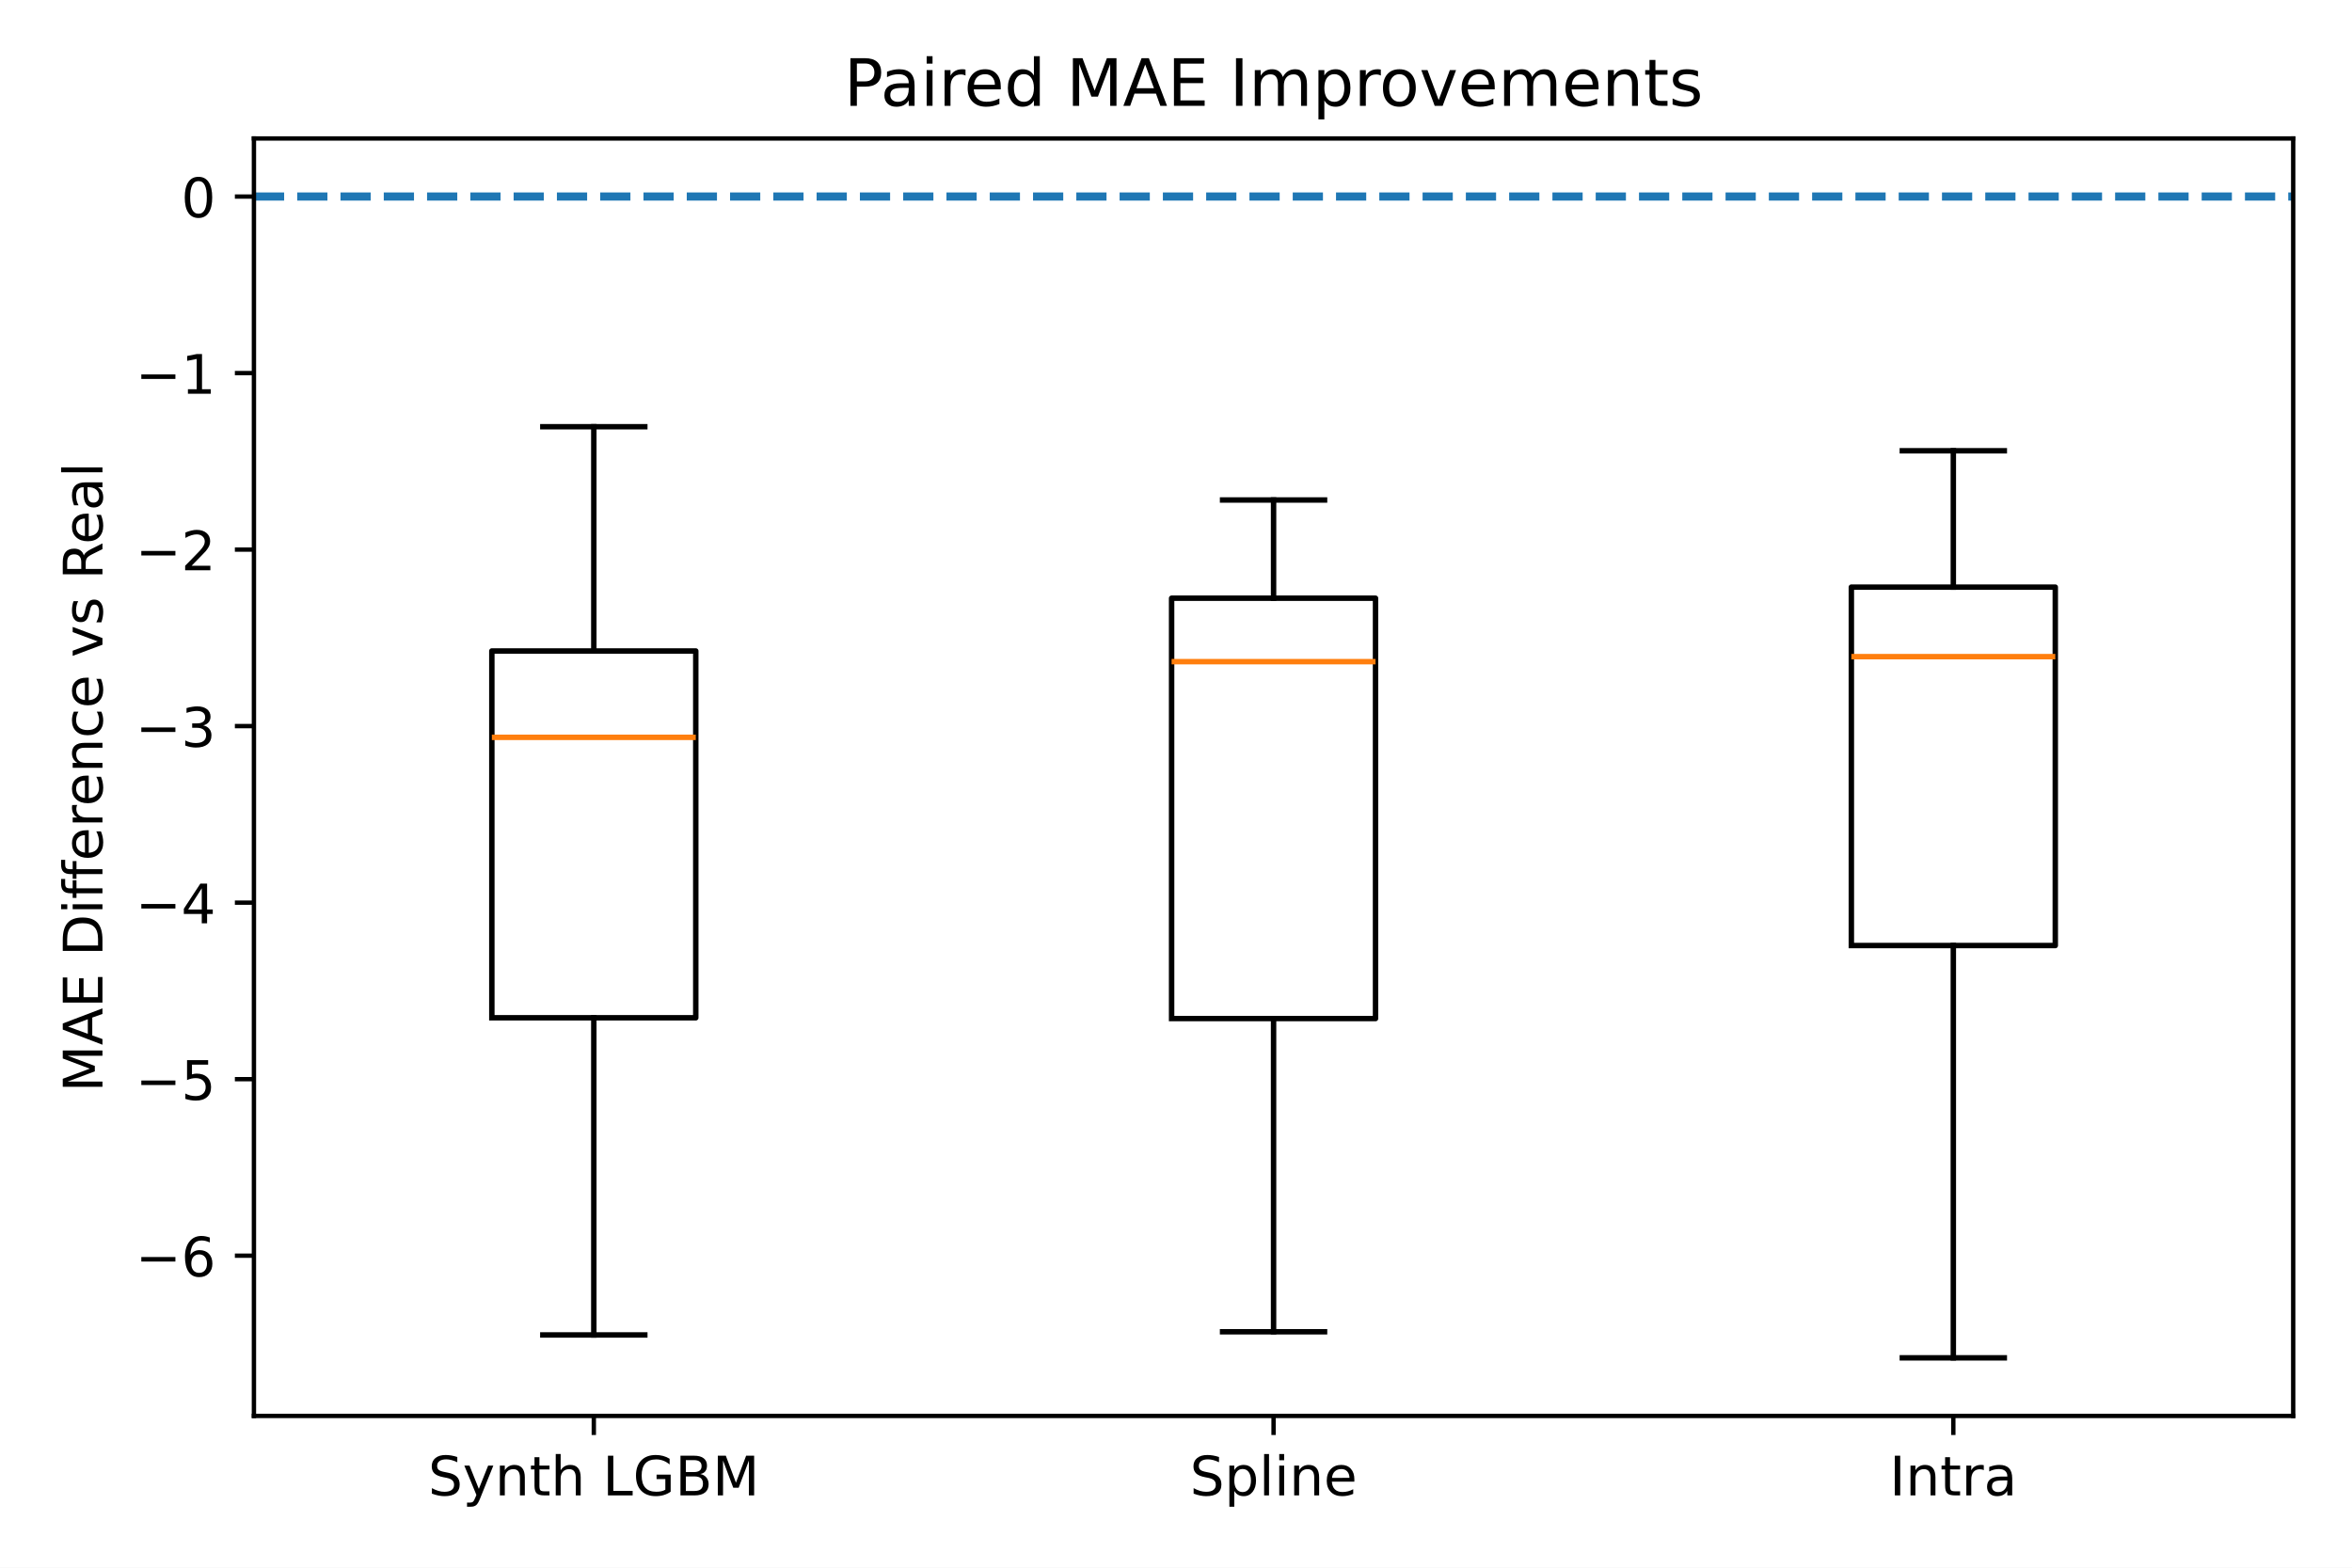
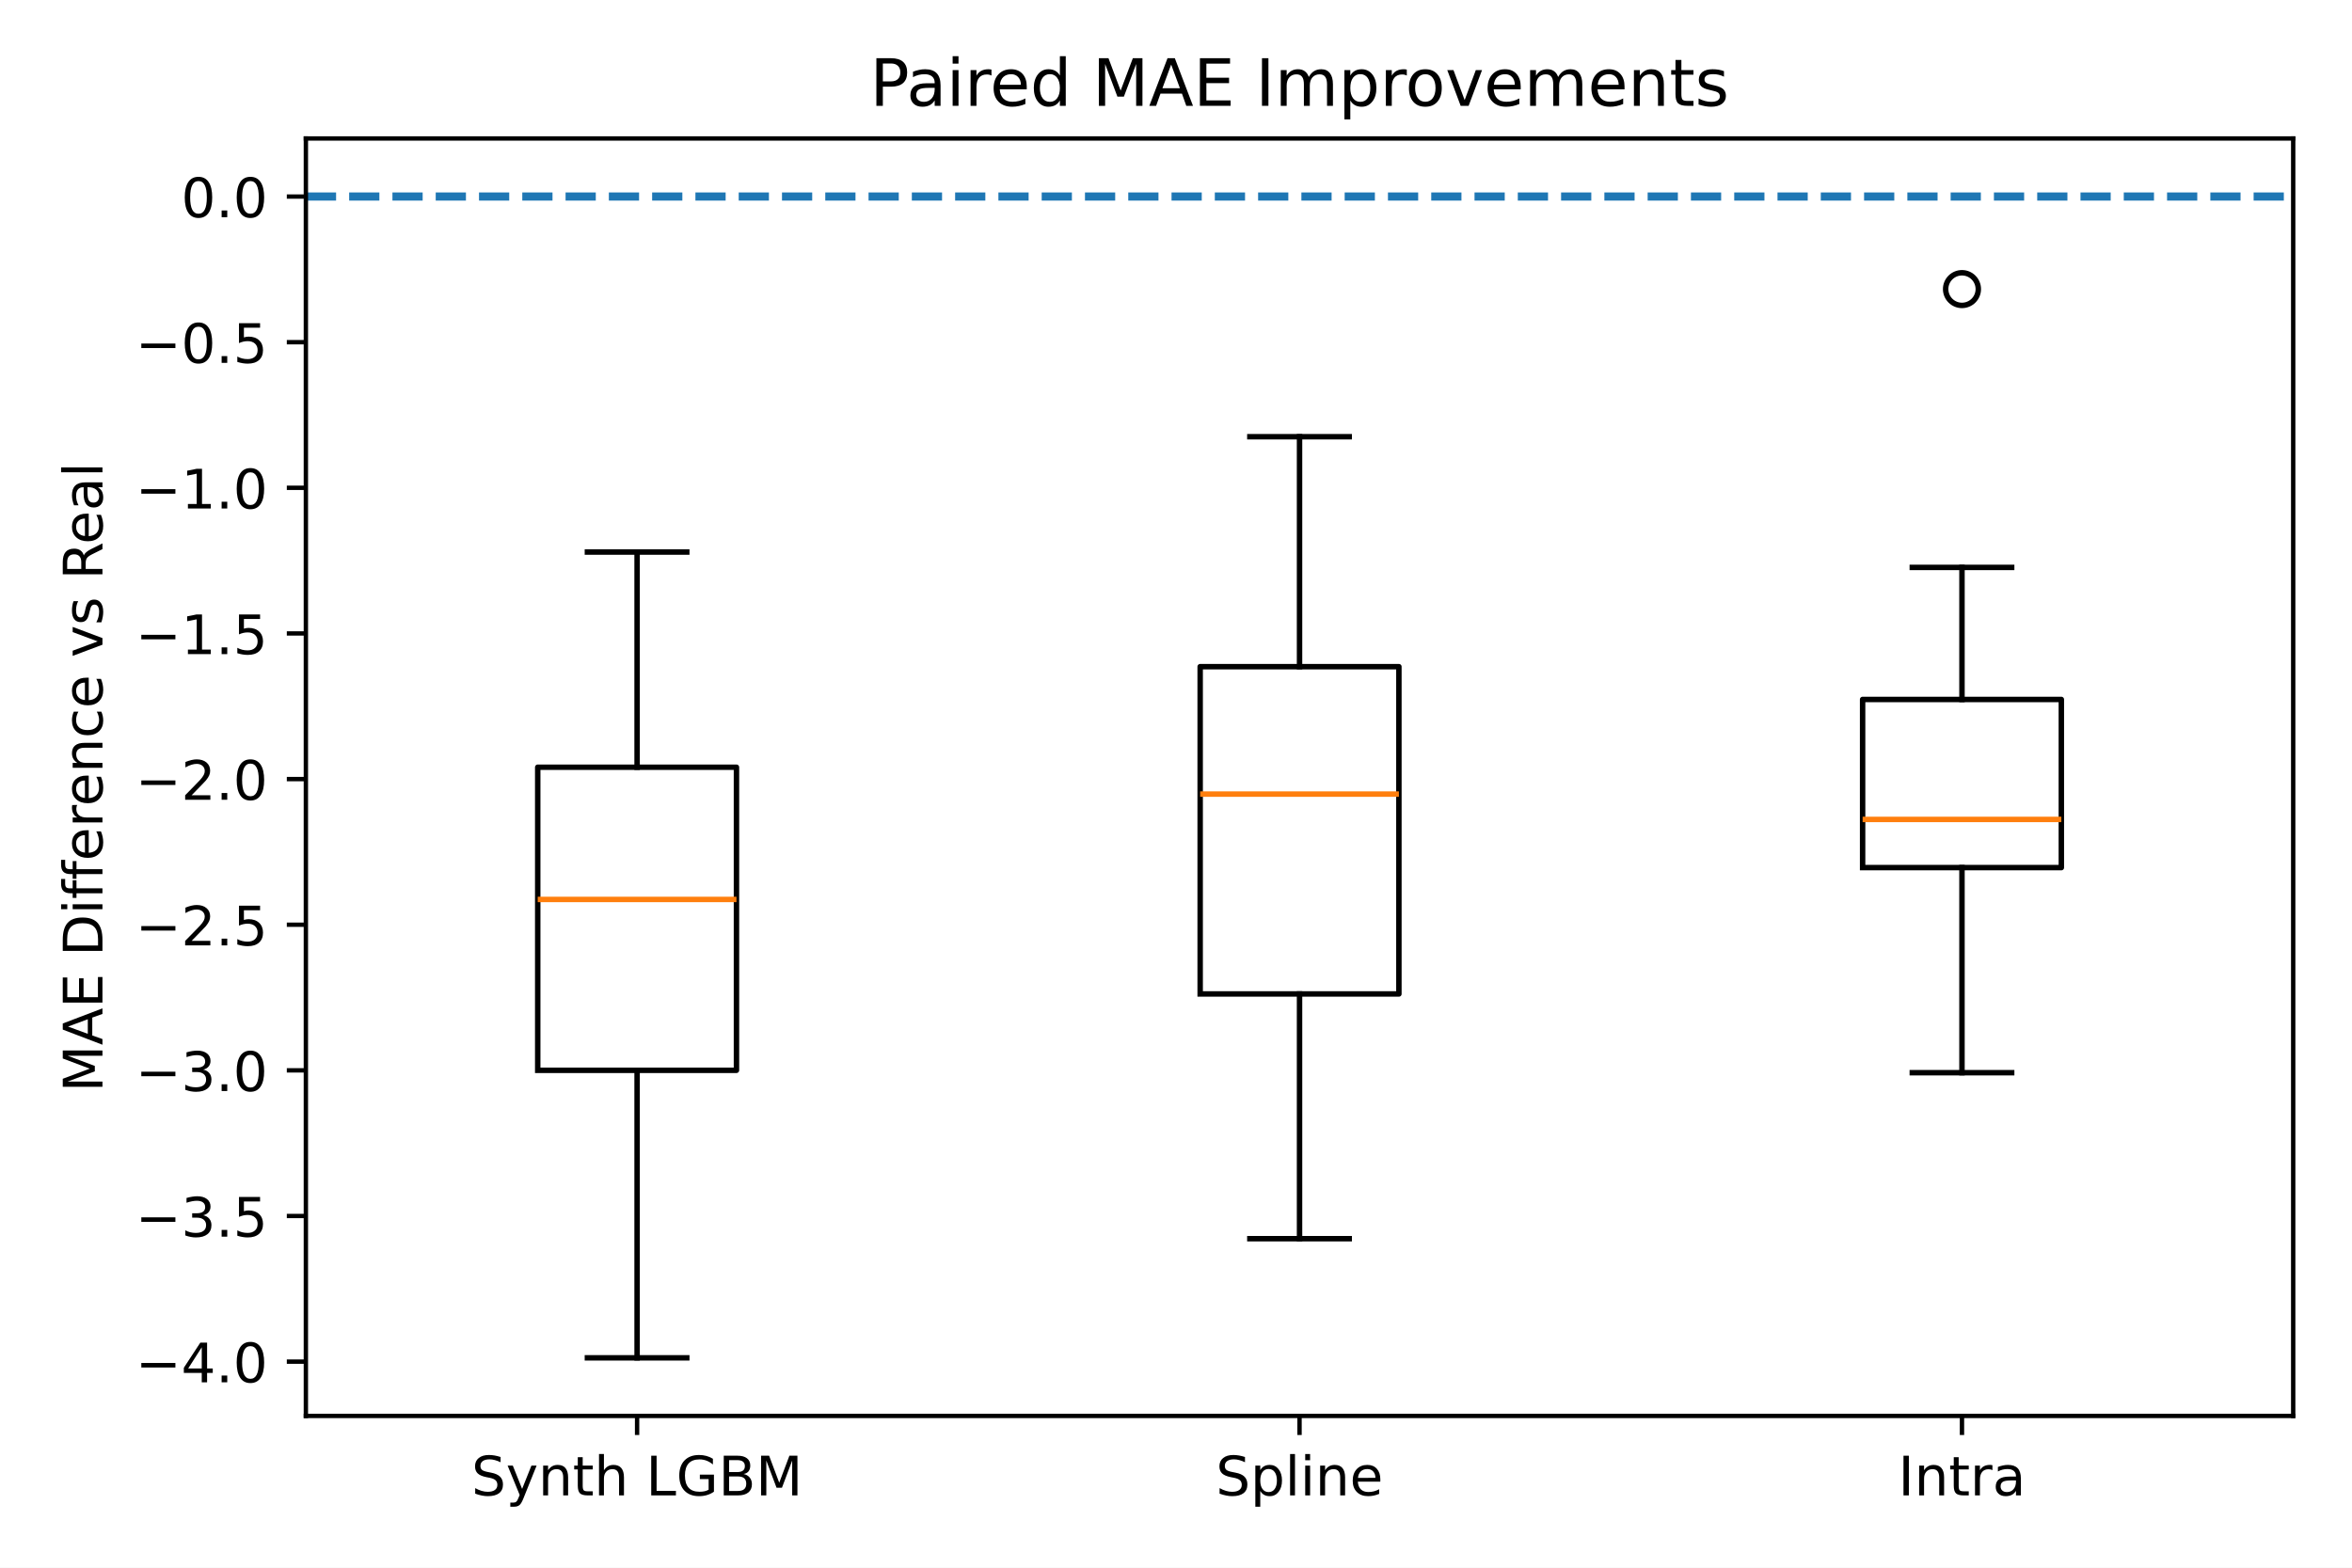
<svg xmlns="http://www.w3.org/2000/svg" xmlns:xlink="http://www.w3.org/1999/xlink" width="432pt" height="288pt" viewBox="0 0 432 288" version="1.1">
  <defs>
    <style type="text/css">*{stroke-linejoin: round; stroke-linecap: butt}</style>
  </defs>
  <g id="figure_1">
    <g id="patch_1">
      <path d="M 0 288  L 432 288  L 432 0  L 0 0  z " style="fill: #ffffff" />
    </g>
    <g id="axes_1">
      <g id="patch_2">
-         <path d="M 46.64 260.12  L 421.2 260.12  L 421.2 25.44  L 46.64 25.44  z " style="fill: #ffffff" />
+         <path d="M 56.18 260.12  L 421.2 260.12  L 421.2 25.44  L 56.18 25.44  z " style="fill: #ffffff" />
      </g>
      <g id="matplotlib.axis_1">
        <g id="xtick_1">
          <g id="line2d_1">
            <defs>
-               <path id="meae17c89c4" d="M 0 0  L 0 3.5  " style="stroke: #000000; stroke-width: 0.8" />
+               <path id="m0d1852fec0" d="M 0 0  L 0 3.5  " style="stroke: #000000; stroke-width: 0.8" />
            </defs>
            <g>
-               <use xlink:href="#meae17c89c4" x="109.067" y="260.12" style="stroke: #000000; stroke-width: 0.8" />
+               <use xlink:href="#m0d1852fec0" x="117.017" y="260.12" style="stroke: #000000; stroke-width: 0.8" />
            </g>
          </g>
          <g id="text_1">
-             <g transform="translate(78.64167 274.7184) scale(0.1 -0.1)">
+             <g transform="translate(86.59167 274.7184) scale(0.1 -0.1)">
              <defs>
                <path id="DejaVuSans-53" d="M 3425 4513  L 3425 3897  Q 3066 4069 2747 4153  Q 2428 4238 2131 4238  Q 1616 4238 1336 4038  Q 1056 3838 1056 3469  Q 1056 3159 1242 3001  Q 1428 2844 1947 2747  L 2328 2669  Q 3034 2534 3370 2195  Q 3706 1856 3706 1288  Q 3706 609 3251 259  Q 2797 -91 1919 -91  Q 1588 -91 1214 -16  Q 841 59 441 206  L 441 856  Q 825 641 1194 531  Q 1563 422 1919 422  Q 2459 422 2753 634  Q 3047 847 3047 1241  Q 3047 1584 2836 1778  Q 2625 1972 2144 2069  L 1759 2144  Q 1053 2284 737 2584  Q 422 2884 422 3419  Q 422 4038 858 4394  Q 1294 4750 2059 4750  Q 2388 4750 2728 4690  Q 3069 4631 3425 4513  z " transform="scale(0.015625)" />
                <path id="DejaVuSans-79" d="M 2059 -325  Q 1816 -950 1584 -1140  Q 1353 -1331 966 -1331  L 506 -1331  L 506 -850  L 844 -850  Q 1081 -850 1212 -737  Q 1344 -625 1503 -206  L 1606 56  L 191 3500  L 800 3500  L 1894 763  L 2988 3500  L 3597 3500  L 2059 -325  z " transform="scale(0.015625)" />
                <path id="DejaVuSans-6e" d="M 3513 2113  L 3513 0  L 2938 0  L 2938 2094  Q 2938 2591 2744 2837  Q 2550 3084 2163 3084  Q 1697 3084 1428 2787  Q 1159 2491 1159 1978  L 1159 0  L 581 0  L 581 3500  L 1159 3500  L 1159 2956  Q 1366 3272 1645 3428  Q 1925 3584 2291 3584  Q 2894 3584 3203 3211  Q 3513 2838 3513 2113  z " transform="scale(0.015625)" />
                <path id="DejaVuSans-74" d="M 1172 4494  L 1172 3500  L 2356 3500  L 2356 3053  L 1172 3053  L 1172 1153  Q 1172 725 1289 603  Q 1406 481 1766 481  L 2356 481  L 2356 0  L 1766 0  Q 1100 0 847 248  Q 594 497 594 1153  L 594 3053  L 172 3053  L 172 3500  L 594 3500  L 594 4494  L 1172 4494  z " transform="scale(0.015625)" />
                <path id="DejaVuSans-68" d="M 3513 2113  L 3513 0  L 2938 0  L 2938 2094  Q 2938 2591 2744 2837  Q 2550 3084 2163 3084  Q 1697 3084 1428 2787  Q 1159 2491 1159 1978  L 1159 0  L 581 0  L 581 4863  L 1159 4863  L 1159 2956  Q 1366 3272 1645 3428  Q 1925 3584 2291 3584  Q 2894 3584 3203 3211  Q 3513 2838 3513 2113  z " transform="scale(0.015625)" />
                <path id="DejaVuSans-20" transform="scale(0.015625)" />
                <path id="DejaVuSans-4c" d="M 628 4666  L 1259 4666  L 1259 531  L 3531 531  L 3531 0  L 628 0  L 628 4666  z " transform="scale(0.015625)" />
                <path id="DejaVuSans-47" d="M 3809 666  L 3809 1919  L 2778 1919  L 2778 2438  L 4434 2438  L 4434 434  Q 4069 175 3628 42  Q 3188 -91 2688 -91  Q 1594 -91 976 548  Q 359 1188 359 2328  Q 359 3472 976 4111  Q 1594 4750 2688 4750  Q 3144 4750 3555 4637  Q 3966 4525 4313 4306  L 4313 3634  Q 3963 3931 3569 4081  Q 3175 4231 2741 4231  Q 1884 4231 1454 3753  Q 1025 3275 1025 2328  Q 1025 1384 1454 906  Q 1884 428 2741 428  Q 3075 428 3337 486  Q 3600 544 3809 666  z " transform="scale(0.015625)" />
                <path id="DejaVuSans-42" d="M 1259 2228  L 1259 519  L 2272 519  Q 2781 519 3026 730  Q 3272 941 3272 1375  Q 3272 1813 3026 2020  Q 2781 2228 2272 2228  L 1259 2228  z M 1259 4147  L 1259 2741  L 2194 2741  Q 2656 2741 2882 2914  Q 3109 3088 3109 3444  Q 3109 3797 2882 3972  Q 2656 4147 2194 4147  L 1259 4147  z M 628 4666  L 2241 4666  Q 2963 4666 3353 4366  Q 3744 4066 3744 3513  Q 3744 3084 3544 2831  Q 3344 2578 2956 2516  Q 3422 2416 3680 2098  Q 3938 1781 3938 1306  Q 3938 681 3513 340  Q 3088 0 2303 0  L 628 0  L 628 4666  z " transform="scale(0.015625)" />
                <path id="DejaVuSans-4d" d="M 628 4666  L 1569 4666  L 2759 1491  L 3956 4666  L 4897 4666  L 4897 0  L 4281 0  L 4281 4097  L 3078 897  L 2444 897  L 1241 4097  L 1241 0  L 628 0  L 628 4666  z " transform="scale(0.015625)" />
              </defs>
              <use xlink:href="#DejaVuSans-53" />
              <use xlink:href="#DejaVuSans-79" transform="translate(63.47656 0)" />
              <use xlink:href="#DejaVuSans-6e" transform="translate(122.6562 0)" />
              <use xlink:href="#DejaVuSans-74" transform="translate(186.0352 0)" />
              <use xlink:href="#DejaVuSans-68" transform="translate(225.2441 0)" />
              <use xlink:href="#DejaVuSans-20" transform="translate(288.623 0)" />
              <use xlink:href="#DejaVuSans-4c" transform="translate(320.4102 0)" />
              <use xlink:href="#DejaVuSans-47" transform="translate(376.123 0)" />
              <use xlink:href="#DejaVuSans-42" transform="translate(453.6133 0)" />
              <use xlink:href="#DejaVuSans-4d" transform="translate(522.2168 0)" />
            </g>
          </g>
        </g>
        <g id="xtick_2">
          <g id="line2d_2">
            <g>
-               <use xlink:href="#meae17c89c4" x="233.92" y="260.12" style="stroke: #000000; stroke-width: 0.8" />
+               <use xlink:href="#m0d1852fec0" x="238.69" y="260.12" style="stroke: #000000; stroke-width: 0.8" />
            </g>
          </g>
          <g id="text_2">
-             <g transform="translate(218.5481 274.7184) scale(0.1 -0.1)">
+             <g transform="translate(223.3181 274.7184) scale(0.1 -0.1)">
              <defs>
                <path id="DejaVuSans-70" d="M 1159 525  L 1159 -1331  L 581 -1331  L 581 3500  L 1159 3500  L 1159 2969  Q 1341 3281 1617 3432  Q 1894 3584 2278 3584  Q 2916 3584 3314 3078  Q 3713 2572 3713 1747  Q 3713 922 3314 415  Q 2916 -91 2278 -91  Q 1894 -91 1617 61  Q 1341 213 1159 525  z M 3116 1747  Q 3116 2381 2855 2742  Q 2594 3103 2138 3103  Q 1681 3103 1420 2742  Q 1159 2381 1159 1747  Q 1159 1113 1420 752  Q 1681 391 2138 391  Q 2594 391 2855 752  Q 3116 1113 3116 1747  z " transform="scale(0.015625)" />
                <path id="DejaVuSans-6c" d="M 603 4863  L 1178 4863  L 1178 0  L 603 0  L 603 4863  z " transform="scale(0.015625)" />
                <path id="DejaVuSans-69" d="M 603 3500  L 1178 3500  L 1178 0  L 603 0  L 603 3500  z M 603 4863  L 1178 4863  L 1178 4134  L 603 4134  L 603 4863  z " transform="scale(0.015625)" />
                <path id="DejaVuSans-65" d="M 3597 1894  L 3597 1613  L 953 1613  Q 991 1019 1311 708  Q 1631 397 2203 397  Q 2534 397 2845 478  Q 3156 559 3463 722  L 3463 178  Q 3153 47 2828 -22  Q 2503 -91 2169 -91  Q 1331 -91 842 396  Q 353 884 353 1716  Q 353 2575 817 3079  Q 1281 3584 2069 3584  Q 2775 3584 3186 3129  Q 3597 2675 3597 1894  z M 3022 2063  Q 3016 2534 2758 2815  Q 2500 3097 2075 3097  Q 1594 3097 1305 2825  Q 1016 2553 972 2059  L 3022 2063  z " transform="scale(0.015625)" />
              </defs>
              <use xlink:href="#DejaVuSans-53" />
              <use xlink:href="#DejaVuSans-70" transform="translate(63.47656 0)" />
              <use xlink:href="#DejaVuSans-6c" transform="translate(126.9531 0)" />
              <use xlink:href="#DejaVuSans-69" transform="translate(154.7363 0)" />
              <use xlink:href="#DejaVuSans-6e" transform="translate(182.5195 0)" />
              <use xlink:href="#DejaVuSans-65" transform="translate(245.8984 0)" />
            </g>
          </g>
        </g>
        <g id="xtick_3">
          <g id="line2d_3">
            <g>
-               <use xlink:href="#meae17c89c4" x="358.773" y="260.12" style="stroke: #000000; stroke-width: 0.8" />
+               <use xlink:href="#m0d1852fec0" x="360.363" y="260.12" style="stroke: #000000; stroke-width: 0.8" />
            </g>
          </g>
          <g id="text_3">
-             <g transform="translate(347.0499 274.7184) scale(0.1 -0.1)">
+             <g transform="translate(348.6399 274.7184) scale(0.1 -0.1)">
              <defs>
                <path id="DejaVuSans-49" d="M 628 4666  L 1259 4666  L 1259 0  L 628 0  L 628 4666  z " transform="scale(0.015625)" />
                <path id="DejaVuSans-72" d="M 2631 2963  Q 2534 3019 2420 3045  Q 2306 3072 2169 3072  Q 1681 3072 1420 2755  Q 1159 2438 1159 1844  L 1159 0  L 581 0  L 581 3500  L 1159 3500  L 1159 2956  Q 1341 3275 1631 3429  Q 1922 3584 2338 3584  Q 2397 3584 2469 3576  Q 2541 3569 2628 3553  L 2631 2963  z " transform="scale(0.015625)" />
                <path id="DejaVuSans-61" d="M 2194 1759  Q 1497 1759 1228 1600  Q 959 1441 959 1056  Q 959 750 1161 570  Q 1363 391 1709 391  Q 2188 391 2477 730  Q 2766 1069 2766 1631  L 2766 1759  L 2194 1759  z M 3341 1997  L 3341 0  L 2766 0  L 2766 531  Q 2569 213 2275 61  Q 1981 -91 1556 -91  Q 1019 -91 701 211  Q 384 513 384 1019  Q 384 1609 779 1909  Q 1175 2209 1959 2209  L 2766 2209  L 2766 2266  Q 2766 2663 2505 2880  Q 2244 3097 1772 3097  Q 1472 3097 1187 3025  Q 903 2953 641 2809  L 641 3341  Q 956 3463 1253 3523  Q 1550 3584 1831 3584  Q 2591 3584 2966 3190  Q 3341 2797 3341 1997  z " transform="scale(0.015625)" />
              </defs>
              <use xlink:href="#DejaVuSans-49" />
              <use xlink:href="#DejaVuSans-6e" transform="translate(29.49219 0)" />
              <use xlink:href="#DejaVuSans-74" transform="translate(92.87109 0)" />
              <use xlink:href="#DejaVuSans-72" transform="translate(132.0801 0)" />
              <use xlink:href="#DejaVuSans-61" transform="translate(173.1934 0)" />
            </g>
          </g>
        </g>
      </g>
      <g id="matplotlib.axis_2">
        <g id="ytick_1">
          <g id="line2d_4">
            <defs>
-               <path id="m424dce41b5" d="M 0 0  L -3.5 0  " style="stroke: #000000; stroke-width: 0.8" />
+               <path id="md47f61e40e" d="M 0 0  L -3.5 0  " style="stroke: #000000; stroke-width: 0.8" />
            </defs>
            <g>
-               <use xlink:href="#m424dce41b5" x="46.64" y="230.68" style="stroke: #000000; stroke-width: 0.8" />
+               <use xlink:href="#md47f61e40e" x="56.18" y="250.143" style="stroke: #000000; stroke-width: 0.8" />
            </g>
          </g>
          <g id="text_4">
-             <g transform="translate(24.89781 234.4788) scale(0.1 -0.1)">
+             <g transform="translate(24.89719 253.9422) scale(0.1 -0.1)">
              <defs>
                <path id="DejaVuSans-2212" d="M 678 2272  L 4684 2272  L 4684 1741  L 678 1741  L 678 2272  z " transform="scale(0.015625)" />
-                 <path id="DejaVuSans-36" d="M 2113 2584  Q 1688 2584 1439 2293  Q 1191 2003 1191 1497  Q 1191 994 1439 701  Q 1688 409 2113 409  Q 2538 409 2786 701  Q 3034 994 3034 1497  Q 3034 2003 2786 2293  Q 2538 2584 2113 2584  z M 3366 4563  L 3366 3988  Q 3128 4100 2886 4159  Q 2644 4219 2406 4219  Q 1781 4219 1451 3797  Q 1122 3375 1075 2522  Q 1259 2794 1537 2939  Q 1816 3084 2150 3084  Q 2853 3084 3261 2657  Q 3669 2231 3669 1497  Q 3669 778 3244 343  Q 2819 -91 2113 -91  Q 1303 -91 875 529  Q 447 1150 447 2328  Q 447 3434 972 4092  Q 1497 4750 2381 4750  Q 2619 4750 2861 4703  Q 3103 4656 3366 4563  z " transform="scale(0.015625)" />
-               </defs>
-               <use xlink:href="#DejaVuSans-2212" />
-               <use xlink:href="#DejaVuSans-36" transform="translate(83.78906 0)" />
+                 <path id="DejaVuSans-34" d="M 2419 4116  L 825 1625  L 2419 1625  L 2419 4116  z M 2253 4666  L 3047 4666  L 3047 1625  L 3713 1625  L 3713 1100  L 3047 1100  L 3047 0  L 2419 0  L 2419 1100  L 313 1100  L 313 1709  L 2253 4666  z " transform="scale(0.015625)" />
+                 <path id="DejaVuSans-2e" d="M 684 794  L 1344 794  L 1344 0  L 684 0  L 684 794  z " transform="scale(0.015625)" />
+                 <path id="DejaVuSans-30" d="M 2034 4250  Q 1547 4250 1301 3770  Q 1056 3291 1056 2328  Q 1056 1369 1301 889  Q 1547 409 2034 409  Q 2525 409 2770 889  Q 3016 1369 3016 2328  Q 3016 3291 2770 3770  Q 2525 4250 2034 4250  z M 2034 4750  Q 2819 4750 3233 4129  Q 3647 3509 3647 2328  Q 3647 1150 3233 529  Q 2819 -91 2034 -91  Q 1250 -91 836 529  Q 422 1150 422 2328  Q 422 3509 836 4129  Q 1250 4750 2034 4750  z " transform="scale(0.015625)" />
+               </defs>
+               <use xlink:href="#DejaVuSans-2212" />
+               <use xlink:href="#DejaVuSans-34" transform="translate(83.78906 0)" />
+               <use xlink:href="#DejaVuSans-2e" transform="translate(147.4121 0)" />
+               <use xlink:href="#DejaVuSans-30" transform="translate(179.1992 0)" />
            </g>
          </g>
        </g>
        <g id="ytick_2">
          <g id="line2d_5">
            <g>
-               <use xlink:href="#m424dce41b5" x="46.64" y="198.251" style="stroke: #000000; stroke-width: 0.8" />
+               <use xlink:href="#md47f61e40e" x="56.18" y="223.389" style="stroke: #000000; stroke-width: 0.8" />
            </g>
          </g>
          <g id="text_5">
-             <g transform="translate(24.89781 202.0501) scale(0.1 -0.1)">
-               <defs>
+             <g transform="translate(24.89719 227.1877) scale(0.1 -0.1)">
+               <defs>
+                 <path id="DejaVuSans-33" d="M 2597 2516  Q 3050 2419 3304 2112  Q 3559 1806 3559 1356  Q 3559 666 3084 287  Q 2609 -91 1734 -91  Q 1441 -91 1130 -33  Q 819 25 488 141  L 488 750  Q 750 597 1062 519  Q 1375 441 1716 441  Q 2309 441 2620 675  Q 2931 909 2931 1356  Q 2931 1769 2642 2001  Q 2353 2234 1838 2234  L 1294 2234  L 1294 2753  L 1863 2753  Q 2328 2753 2575 2939  Q 2822 3125 2822 3475  Q 2822 3834 2567 4026  Q 2313 4219 1838 4219  Q 1578 4219 1281 4162  Q 984 4106 628 3988  L 628 4550  Q 988 4650 1302 4700  Q 1616 4750 1894 4750  Q 2613 4750 3031 4423  Q 3450 4097 3450 3541  Q 3450 3153 3228 2886  Q 3006 2619 2597 2516  z " transform="scale(0.015625)" />
                <path id="DejaVuSans-35" d="M 691 4666  L 3169 4666  L 3169 4134  L 1269 4134  L 1269 2991  Q 1406 3038 1543 3061  Q 1681 3084 1819 3084  Q 2600 3084 3056 2656  Q 3513 2228 3513 1497  Q 3513 744 3044 326  Q 2575 -91 1722 -91  Q 1428 -91 1123 -41  Q 819 9 494 109  L 494 744  Q 775 591 1075 516  Q 1375 441 1709 441  Q 2250 441 2565 725  Q 2881 1009 2881 1497  Q 2881 1984 2565 2268  Q 2250 2553 1709 2553  Q 1456 2553 1204 2497  Q 953 2441 691 2322  L 691 4666  z " transform="scale(0.015625)" />
              </defs>
              <use xlink:href="#DejaVuSans-2212" />
-               <use xlink:href="#DejaVuSans-35" transform="translate(83.78906 0)" />
+               <use xlink:href="#DejaVuSans-33" transform="translate(83.78906 0)" />
+               <use xlink:href="#DejaVuSans-2e" transform="translate(147.4121 0)" />
+               <use xlink:href="#DejaVuSans-35" transform="translate(179.1992 0)" />
            </g>
          </g>
        </g>
        <g id="ytick_3">
          <g id="line2d_6">
            <g>
-               <use xlink:href="#m424dce41b5" x="46.64" y="165.822" style="stroke: #000000; stroke-width: 0.8" />
+               <use xlink:href="#md47f61e40e" x="56.18" y="196.634" style="stroke: #000000; stroke-width: 0.8" />
            </g>
          </g>
          <g id="text_6">
-             <g transform="translate(24.89781 169.6213) scale(0.1 -0.1)">
-               <defs>
-                 <path id="DejaVuSans-34" d="M 2419 4116  L 825 1625  L 2419 1625  L 2419 4116  z M 2253 4666  L 3047 4666  L 3047 1625  L 3713 1625  L 3713 1100  L 3047 1100  L 3047 0  L 2419 0  L 2419 1100  L 313 1100  L 313 1709  L 2253 4666  z " transform="scale(0.015625)" />
-               </defs>
-               <use xlink:href="#DejaVuSans-2212" />
-               <use xlink:href="#DejaVuSans-34" transform="translate(83.78906 0)" />
+             <g transform="translate(24.89719 200.4333) scale(0.1 -0.1)">
+               <use xlink:href="#DejaVuSans-2212" />
+               <use xlink:href="#DejaVuSans-33" transform="translate(83.78906 0)" />
+               <use xlink:href="#DejaVuSans-2e" transform="translate(147.4121 0)" />
+               <use xlink:href="#DejaVuSans-30" transform="translate(179.1992 0)" />
            </g>
          </g>
        </g>
        <g id="ytick_4">
          <g id="line2d_7">
            <g>
-               <use xlink:href="#m424dce41b5" x="46.64" y="133.393" style="stroke: #000000; stroke-width: 0.8" />
+               <use xlink:href="#md47f61e40e" x="56.18" y="169.88" style="stroke: #000000; stroke-width: 0.8" />
            </g>
          </g>
          <g id="text_7">
-             <g transform="translate(24.89781 137.1926) scale(0.1 -0.1)">
-               <defs>
-                 <path id="DejaVuSans-33" d="M 2597 2516  Q 3050 2419 3304 2112  Q 3559 1806 3559 1356  Q 3559 666 3084 287  Q 2609 -91 1734 -91  Q 1441 -91 1130 -33  Q 819 25 488 141  L 488 750  Q 750 597 1062 519  Q 1375 441 1716 441  Q 2309 441 2620 675  Q 2931 909 2931 1356  Q 2931 1769 2642 2001  Q 2353 2234 1838 2234  L 1294 2234  L 1294 2753  L 1863 2753  Q 2328 2753 2575 2939  Q 2822 3125 2822 3475  Q 2822 3834 2567 4026  Q 2313 4219 1838 4219  Q 1578 4219 1281 4162  Q 984 4106 628 3988  L 628 4550  Q 988 4650 1302 4700  Q 1616 4750 1894 4750  Q 2613 4750 3031 4423  Q 3450 4097 3450 3541  Q 3450 3153 3228 2886  Q 3006 2619 2597 2516  z " transform="scale(0.015625)" />
-               </defs>
-               <use xlink:href="#DejaVuSans-2212" />
-               <use xlink:href="#DejaVuSans-33" transform="translate(83.78906 0)" />
+             <g transform="translate(24.89719 173.6788) scale(0.1 -0.1)">
+               <defs>
+                 <path id="DejaVuSans-32" d="M 1228 531  L 3431 531  L 3431 0  L 469 0  L 469 531  Q 828 903 1448 1529  Q 2069 2156 2228 2338  Q 2531 2678 2651 2914  Q 2772 3150 2772 3378  Q 2772 3750 2511 3984  Q 2250 4219 1831 4219  Q 1534 4219 1204 4116  Q 875 4013 500 3803  L 500 4441  Q 881 4594 1212 4672  Q 1544 4750 1819 4750  Q 2544 4750 2975 4387  Q 3406 4025 3406 3419  Q 3406 3131 3298 2873  Q 3191 2616 2906 2266  Q 2828 2175 2409 1742  Q 1991 1309 1228 531  z " transform="scale(0.015625)" />
+               </defs>
+               <use xlink:href="#DejaVuSans-2212" />
+               <use xlink:href="#DejaVuSans-32" transform="translate(83.78906 0)" />
+               <use xlink:href="#DejaVuSans-2e" transform="translate(147.4121 0)" />
+               <use xlink:href="#DejaVuSans-35" transform="translate(179.1992 0)" />
            </g>
          </g>
        </g>
        <g id="ytick_5">
          <g id="line2d_8">
            <g>
-               <use xlink:href="#m424dce41b5" x="46.64" y="100.965" style="stroke: #000000; stroke-width: 0.8" />
+               <use xlink:href="#md47f61e40e" x="56.18" y="143.125" style="stroke: #000000; stroke-width: 0.8" />
            </g>
          </g>
          <g id="text_8">
-             <g transform="translate(24.89781 104.7639) scale(0.1 -0.1)">
-               <defs>
-                 <path id="DejaVuSans-32" d="M 1228 531  L 3431 531  L 3431 0  L 469 0  L 469 531  Q 828 903 1448 1529  Q 2069 2156 2228 2338  Q 2531 2678 2651 2914  Q 2772 3150 2772 3378  Q 2772 3750 2511 3984  Q 2250 4219 1831 4219  Q 1534 4219 1204 4116  Q 875 4013 500 3803  L 500 4441  Q 881 4594 1212 4672  Q 1544 4750 1819 4750  Q 2544 4750 2975 4387  Q 3406 4025 3406 3419  Q 3406 3131 3298 2873  Q 3191 2616 2906 2266  Q 2828 2175 2409 1742  Q 1991 1309 1228 531  z " transform="scale(0.015625)" />
-               </defs>
+             <g transform="translate(24.89719 146.9244) scale(0.1 -0.1)">
              <use xlink:href="#DejaVuSans-2212" />
              <use xlink:href="#DejaVuSans-32" transform="translate(83.78906 0)" />
+               <use xlink:href="#DejaVuSans-2e" transform="translate(147.4121 0)" />
+               <use xlink:href="#DejaVuSans-30" transform="translate(179.1992 0)" />
            </g>
          </g>
        </g>
        <g id="ytick_6">
          <g id="line2d_9">
            <g>
-               <use xlink:href="#m424dce41b5" x="46.64" y="68.536" style="stroke: #000000; stroke-width: 0.8" />
+               <use xlink:href="#md47f61e40e" x="56.18" y="116.371" style="stroke: #000000; stroke-width: 0.8" />
            </g>
          </g>
          <g id="text_9">
-             <g transform="translate(24.89781 72.33521) scale(0.1 -0.1)">
+             <g transform="translate(24.89719 120.1699) scale(0.1 -0.1)">
              <defs>
                <path id="DejaVuSans-31" d="M 794 531  L 1825 531  L 1825 4091  L 703 3866  L 703 4441  L 1819 4666  L 2450 4666  L 2450 531  L 3481 531  L 3481 0  L 794 0  L 794 531  z " transform="scale(0.015625)" />
              </defs>
              <use xlink:href="#DejaVuSans-2212" />
              <use xlink:href="#DejaVuSans-31" transform="translate(83.78906 0)" />
+               <use xlink:href="#DejaVuSans-2e" transform="translate(147.4121 0)" />
+               <use xlink:href="#DejaVuSans-35" transform="translate(179.1992 0)" />
            </g>
          </g>
        </g>
        <g id="ytick_7">
          <g id="line2d_10">
            <g>
-               <use xlink:href="#m424dce41b5" x="46.64" y="36.107" style="stroke: #000000; stroke-width: 0.8" />
+               <use xlink:href="#md47f61e40e" x="56.18" y="89.616" style="stroke: #000000; stroke-width: 0.8" />
            </g>
          </g>
          <g id="text_10">
-             <g transform="translate(33.2775 39.90649) scale(0.1 -0.1)">
-               <defs>
-                 <path id="DejaVuSans-30" d="M 2034 4250  Q 1547 4250 1301 3770  Q 1056 3291 1056 2328  Q 1056 1369 1301 889  Q 1547 409 2034 409  Q 2525 409 2770 889  Q 3016 1369 3016 2328  Q 3016 3291 2770 3770  Q 2525 4250 2034 4250  z M 2034 4750  Q 2819 4750 3233 4129  Q 3647 3509 3647 2328  Q 3647 1150 3233 529  Q 2819 -91 2034 -91  Q 1250 -91 836 529  Q 422 1150 422 2328  Q 422 3509 836 4129  Q 1250 4750 2034 4750  z " transform="scale(0.015625)" />
-               </defs>
+             <g transform="translate(24.89719 93.41542) scale(0.1 -0.1)">
+               <use xlink:href="#DejaVuSans-2212" />
+               <use xlink:href="#DejaVuSans-31" transform="translate(83.78906 0)" />
+               <use xlink:href="#DejaVuSans-2e" transform="translate(147.4121 0)" />
+               <use xlink:href="#DejaVuSans-30" transform="translate(179.1992 0)" />
+             </g>
+           </g>
+         </g>
+         <g id="ytick_8">
+           <g id="line2d_11">
+             <g>
+               <use xlink:href="#md47f61e40e" x="56.18" y="62.862" style="stroke: #000000; stroke-width: 0.8" />
+             </g>
+           </g>
+           <g id="text_11">
+             <g transform="translate(24.89719 66.66096) scale(0.1 -0.1)">
+               <use xlink:href="#DejaVuSans-2212" />
+               <use xlink:href="#DejaVuSans-30" transform="translate(83.78906 0)" />
+               <use xlink:href="#DejaVuSans-2e" transform="translate(147.4121 0)" />
+               <use xlink:href="#DejaVuSans-35" transform="translate(179.1992 0)" />
+             </g>
+           </g>
+         </g>
+         <g id="ytick_9">
+           <g id="line2d_12">
+             <g>
+               <use xlink:href="#md47f61e40e" x="56.18" y="36.107" style="stroke: #000000; stroke-width: 0.8" />
+             </g>
+           </g>
+           <g id="text_12">
+             <g transform="translate(33.27687 39.90649) scale(0.1 -0.1)">
              <use xlink:href="#DejaVuSans-30" />
-             </g>
-           </g>
-         </g>
-         <g id="text_11">
-           <g transform="translate(18.81812 200.6339) rotate(-90) scale(0.1 -0.1)">
+               <use xlink:href="#DejaVuSans-2e" transform="translate(63.62305 0)" />
+               <use xlink:href="#DejaVuSans-30" transform="translate(95.41016 0)" />
+             </g>
+           </g>
+         </g>
+         <g id="text_13">
+           <g transform="translate(18.8175 200.6339) rotate(-90) scale(0.1 -0.1)">
            <defs>
              <path id="DejaVuSans-41" d="M 2188 4044  L 1331 1722  L 3047 1722  L 2188 4044  z M 1831 4666  L 2547 4666  L 4325 0  L 3669 0  L 3244 1197  L 1141 1197  L 716 0  L 50 0  L 1831 4666  z " transform="scale(0.015625)" />
              <path id="DejaVuSans-45" d="M 628 4666  L 3578 4666  L 3578 4134  L 1259 4134  L 1259 2753  L 3481 2753  L 3481 2222  L 1259 2222  L 1259 531  L 3634 531  L 3634 0  L 628 0  L 628 4666  z " transform="scale(0.015625)" />
              <path id="DejaVuSans-44" d="M 1259 4147  L 1259 519  L 2022 519  Q 2988 519 3436 956  Q 3884 1394 3884 2338  Q 3884 3275 3436 3711  Q 2988 4147 2022 4147  L 1259 4147  z M 628 4666  L 1925 4666  Q 3281 4666 3915 4102  Q 4550 3538 4550 2338  Q 4550 1131 3912 565  Q 3275 0 1925 0  L 628 0  L 628 4666  z " transform="scale(0.015625)" />
              <path id="DejaVuSans-66" d="M 2375 4863  L 2375 4384  L 1825 4384  Q 1516 4384 1395 4259  Q 1275 4134 1275 3809  L 1275 3500  L 2222 3500  L 2222 3053  L 1275 3053  L 1275 0  L 697 0  L 697 3053  L 147 3053  L 147 3500  L 697 3500  L 697 3744  Q 697 4328 969 4595  Q 1241 4863 1831 4863  L 2375 4863  z " transform="scale(0.015625)" />
              <path id="DejaVuSans-63" d="M 3122 3366  L 3122 2828  Q 2878 2963 2633 3030  Q 2388 3097 2138 3097  Q 1578 3097 1268 2742  Q 959 2388 959 1747  Q 959 1106 1268 751  Q 1578 397 2138 397  Q 2388 397 2633 464  Q 2878 531 3122 666  L 3122 134  Q 2881 22 2623 -34  Q 2366 -91 2075 -91  Q 1284 -91 818 406  Q 353 903 353 1747  Q 353 2603 823 3093  Q 1294 3584 2113 3584  Q 2378 3584 2631 3529  Q 2884 3475 3122 3366  z " transform="scale(0.015625)" />
              <path id="DejaVuSans-76" d="M 191 3500  L 800 3500  L 1894 563  L 2988 3500  L 3597 3500  L 2284 0  L 1503 0  L 191 3500  z " transform="scale(0.015625)" />
              <path id="DejaVuSans-73" d="M 2834 3397  L 2834 2853  Q 2591 2978 2328 3040  Q 2066 3103 1784 3103  Q 1356 3103 1142 2972  Q 928 2841 928 2578  Q 928 2378 1081 2264  Q 1234 2150 1697 2047  L 1894 2003  Q 2506 1872 2764 1633  Q 3022 1394 3022 966  Q 3022 478 2636 193  Q 2250 -91 1575 -91  Q 1294 -91 989 -36  Q 684 19 347 128  L 347 722  Q 666 556 975 473  Q 1284 391 1588 391  Q 1994 391 2212 530  Q 2431 669 2431 922  Q 2431 1156 2273 1281  Q 2116 1406 1581 1522  L 1381 1569  Q 847 1681 609 1914  Q 372 2147 372 2553  Q 372 3047 722 3315  Q 1072 3584 1716 3584  Q 2034 3584 2315 3537  Q 2597 3491 2834 3397  z " transform="scale(0.015625)" />
              <path id="DejaVuSans-52" d="M 2841 2188  Q 3044 2119 3236 1894  Q 3428 1669 3622 1275  L 4263 0  L 3584 0  L 2988 1197  Q 2756 1666 2539 1819  Q 2322 1972 1947 1972  L 1259 1972  L 1259 0  L 628 0  L 628 4666  L 2053 4666  Q 2853 4666 3247 4331  Q 3641 3997 3641 3322  Q 3641 2881 3436 2590  Q 3231 2300 2841 2188  z M 1259 4147  L 1259 2491  L 2053 2491  Q 2509 2491 2742 2702  Q 2975 2913 2975 3322  Q 2975 3731 2742 3939  Q 2509 4147 2053 4147  L 1259 4147  z " transform="scale(0.015625)" />
            </defs>
            <use xlink:href="#DejaVuSans-4d" />
            <use xlink:href="#DejaVuSans-41" transform="translate(86.2793 0)" />
            <use xlink:href="#DejaVuSans-45" transform="translate(154.6875 0)" />
            <use xlink:href="#DejaVuSans-20" transform="translate(217.8711 0)" />
            <use xlink:href="#DejaVuSans-44" transform="translate(249.6582 0)" />
            <use xlink:href="#DejaVuSans-69" transform="translate(326.6602 0)" />
            <use xlink:href="#DejaVuSans-66" transform="translate(354.4434 0)" />
            <use xlink:href="#DejaVuSans-66" transform="translate(389.6484 0)" />
            <use xlink:href="#DejaVuSans-65" transform="translate(424.8535 0)" />
            <use xlink:href="#DejaVuSans-72" transform="translate(486.377 0)" />
            <use xlink:href="#DejaVuSans-65" transform="translate(525.2402 0)" />
            <use xlink:href="#DejaVuSans-6e" transform="translate(586.7637 0)" />
            <use xlink:href="#DejaVuSans-63" transform="translate(650.1426 0)" />
            <use xlink:href="#DejaVuSans-65" transform="translate(705.123 0)" />
            <use xlink:href="#DejaVuSans-20" transform="translate(766.6465 0)" />
            <use xlink:href="#DejaVuSans-76" transform="translate(798.4336 0)" />
            <use xlink:href="#DejaVuSans-73" transform="translate(857.6133 0)" />
            <use xlink:href="#DejaVuSans-20" transform="translate(909.7129 0)" />
            <use xlink:href="#DejaVuSans-52" transform="translate(941.5 0)" />
            <use xlink:href="#DejaVuSans-65" transform="translate(1006.482 0)" />
            <use xlink:href="#DejaVuSans-61" transform="translate(1068.006 0)" />
            <use xlink:href="#DejaVuSans-6c" transform="translate(1129.285 0)" />
          </g>
        </g>
      </g>
-       <g id="line2d_11">
-         <path d="M 90.339 186.98  L 127.795 186.98  L 127.795 119.591  L 90.339 119.591  L 90.339 186.98  " clip-path="url(#pa1a4b3ca73)" style="fill: none; stroke: #000000; stroke-linecap: square" />
-       </g>
-       <g id="line2d_12">
-         <path d="M 109.067 186.98  L 109.067 245.248  " clip-path="url(#pa1a4b3ca73)" style="fill: none; stroke: #000000; stroke-linecap: square" />
-       </g>
      <g id="line2d_13">
-         <path d="M 109.067 119.591  L 109.067 78.393  " clip-path="url(#pa1a4b3ca73)" style="fill: none; stroke: #000000; stroke-linecap: square" />
+         <path d="M 98.766 196.628  L 135.268 196.628  L 135.268 140.948  L 98.766 140.948  L 98.766 196.628  " clip-path="url(#p0c41d25f7e)" style="fill: none; stroke: #000000; stroke-linecap: square" />
      </g>
      <g id="line2d_14">
-         <path d="M 99.703 245.248  L 118.431 245.248  " clip-path="url(#pa1a4b3ca73)" style="fill: none; stroke: #000000; stroke-linecap: square" />
+         <path d="M 117.017 196.628  L 117.017 249.453  " clip-path="url(#p0c41d25f7e)" style="fill: none; stroke: #000000; stroke-linecap: square" />
      </g>
      <g id="line2d_15">
-         <path d="M 99.703 78.393  L 118.431 78.393  " clip-path="url(#pa1a4b3ca73)" style="fill: none; stroke: #000000; stroke-linecap: square" />
-       </g>
-       <g id="line2d_16" />
+         <path d="M 117.017 140.948  L 117.017 101.42  " clip-path="url(#p0c41d25f7e)" style="fill: none; stroke: #000000; stroke-linecap: square" />
+       </g>
+       <g id="line2d_16">
+         <path d="M 107.891 249.453  L 126.142 249.453  " clip-path="url(#p0c41d25f7e)" style="fill: none; stroke: #000000; stroke-linecap: square" />
+       </g>
      <g id="line2d_17">
-         <path d="M 215.192 187.119  L 252.648 187.119  L 252.648 109.898  L 215.192 109.898  L 215.192 187.119  " clip-path="url(#pa1a4b3ca73)" style="fill: none; stroke: #000000; stroke-linecap: square" />
-       </g>
-       <g id="line2d_18">
-         <path d="M 233.92 187.119  L 233.92 244.662  " clip-path="url(#pa1a4b3ca73)" style="fill: none; stroke: #000000; stroke-linecap: square" />
-       </g>
+         <path d="M 107.891 101.42  L 126.142 101.42  " clip-path="url(#p0c41d25f7e)" style="fill: none; stroke: #000000; stroke-linecap: square" />
+       </g>
+       <g id="line2d_18" />
      <g id="line2d_19">
-         <path d="M 233.92 109.898  L 233.92 91.854  " clip-path="url(#pa1a4b3ca73)" style="fill: none; stroke: #000000; stroke-linecap: square" />
+         <path d="M 220.439 182.602  L 256.941 182.602  L 256.941 122.473  L 220.439 122.473  L 220.439 182.602  " clip-path="url(#p0c41d25f7e)" style="fill: none; stroke: #000000; stroke-linecap: square" />
      </g>
      <g id="line2d_20">
-         <path d="M 224.556 244.662  L 243.284 244.662  " clip-path="url(#pa1a4b3ca73)" style="fill: none; stroke: #000000; stroke-linecap: square" />
+         <path d="M 238.69 182.602  L 238.69 227.562  " clip-path="url(#p0c41d25f7e)" style="fill: none; stroke: #000000; stroke-linecap: square" />
      </g>
      <g id="line2d_21">
-         <path d="M 224.556 91.854  L 243.284 91.854  " clip-path="url(#pa1a4b3ca73)" style="fill: none; stroke: #000000; stroke-linecap: square" />
-       </g>
-       <g id="line2d_22" />
+         <path d="M 238.69 122.473  L 238.69 80.234  " clip-path="url(#p0c41d25f7e)" style="fill: none; stroke: #000000; stroke-linecap: square" />
+       </g>
+       <g id="line2d_22">
+         <path d="M 229.565 227.562  L 247.815 227.562  " clip-path="url(#p0c41d25f7e)" style="fill: none; stroke: #000000; stroke-linecap: square" />
+       </g>
      <g id="line2d_23">
-         <path d="M 340.045 173.708  L 377.501 173.708  L 377.501 107.862  L 340.045 107.862  L 340.045 173.708  " clip-path="url(#pa1a4b3ca73)" style="fill: none; stroke: #000000; stroke-linecap: square" />
-       </g>
-       <g id="line2d_24">
-         <path d="M 358.773 173.708  L 358.773 249.453  " clip-path="url(#pa1a4b3ca73)" style="fill: none; stroke: #000000; stroke-linecap: square" />
-       </g>
+         <path d="M 229.565 80.234  L 247.815 80.234  " clip-path="url(#p0c41d25f7e)" style="fill: none; stroke: #000000; stroke-linecap: square" />
+       </g>
+       <g id="line2d_24" />
      <g id="line2d_25">
-         <path d="M 358.773 107.862  L 358.773 82.814  " clip-path="url(#pa1a4b3ca73)" style="fill: none; stroke: #000000; stroke-linecap: square" />
+         <path d="M 342.112 159.389  L 378.614 159.389  L 378.614 128.496  L 342.112 128.496  L 342.112 159.389  " clip-path="url(#p0c41d25f7e)" style="fill: none; stroke: #000000; stroke-linecap: square" />
      </g>
      <g id="line2d_26">
-         <path d="M 349.409 249.453  L 368.137 249.453  " clip-path="url(#pa1a4b3ca73)" style="fill: none; stroke: #000000; stroke-linecap: square" />
+         <path d="M 360.363 159.389  L 360.363 197.065  " clip-path="url(#p0c41d25f7e)" style="fill: none; stroke: #000000; stroke-linecap: square" />
      </g>
      <g id="line2d_27">
-         <path d="M 349.409 82.814  L 368.137 82.814  " clip-path="url(#pa1a4b3ca73)" style="fill: none; stroke: #000000; stroke-linecap: square" />
-       </g>
-       <g id="line2d_28" />
+         <path d="M 360.363 128.496  L 360.363 104.238  " clip-path="url(#p0c41d25f7e)" style="fill: none; stroke: #000000; stroke-linecap: square" />
+       </g>
+       <g id="line2d_28">
+         <path d="M 351.238 197.065  L 369.489 197.065  " clip-path="url(#p0c41d25f7e)" style="fill: none; stroke: #000000; stroke-linecap: square" />
+       </g>
      <g id="line2d_29">
-         <path d="M 46.64 36.107  L 421.2 36.107  " clip-path="url(#pa1a4b3ca73)" style="fill: none; stroke-dasharray: 5.55,2.4; stroke-dashoffset: 0; stroke: #1f77b4; stroke-width: 1.5" />
+         <path d="M 351.238 104.238  L 369.489 104.238  " clip-path="url(#p0c41d25f7e)" style="fill: none; stroke: #000000; stroke-linecap: square" />
      </g>
      <g id="line2d_30">
-         <path d="M 90.339 135.458  L 127.795 135.458  " clip-path="url(#pa1a4b3ca73)" style="fill: none; stroke: #ff7f0e" />
+         <defs>
+           <path id="m6294290d10" d="M 0 3  C 0.796 3 1.559 2.684 2.121 2.121  C 2.684 1.559 3 0.796 3 0  C 3 -0.796 2.684 -1.559 2.121 -2.121  C 1.559 -2.684 0.796 -3 0 -3  C -0.796 -3 -1.559 -2.684 -2.121 -2.121  C -2.684 -1.559 -3 -0.796 -3 0  C -3 0.796 -2.684 1.559 -2.121 2.121  C -1.559 2.684 -0.796 3 0 3  z " style="stroke: #000000" />
+         </defs>
+         <g clip-path="url(#p0c41d25f7e)">
+           <use xlink:href="#m6294290d10" x="360.363" y="53.108" style="fill-opacity: 0; stroke: #000000" />
+         </g>
      </g>
      <g id="line2d_31">
-         <path d="M 215.192 121.558  L 252.648 121.558  " clip-path="url(#pa1a4b3ca73)" style="fill: none; stroke: #ff7f0e" />
+         <path d="M 56.18 36.107  L 421.2 36.107  " clip-path="url(#p0c41d25f7e)" style="fill: none; stroke-dasharray: 5.55,2.4; stroke-dashoffset: 0; stroke: #1f77b4; stroke-width: 1.5" />
      </g>
      <g id="line2d_32">
-         <path d="M 340.045 120.632  L 377.501 120.632  " clip-path="url(#pa1a4b3ca73)" style="fill: none; stroke: #ff7f0e" />
+         <path d="M 98.766 165.237  L 135.268 165.237  " clip-path="url(#p0c41d25f7e)" style="fill: none; stroke: #ff7f0e" />
+       </g>
+       <g id="line2d_33">
+         <path d="M 220.439 145.883  L 256.941 145.883  " clip-path="url(#p0c41d25f7e)" style="fill: none; stroke: #ff7f0e" />
+       </g>
+       <g id="line2d_34">
+         <path d="M 342.112 150.533  L 378.614 150.533  " clip-path="url(#p0c41d25f7e)" style="fill: none; stroke: #ff7f0e" />
      </g>
      <g id="patch_3">
-         <path d="M 46.64 260.12  L 46.64 25.44  " style="fill: none; stroke: #000000; stroke-width: 0.8; stroke-linejoin: miter; stroke-linecap: square" />
+         <path d="M 56.18 260.12  L 56.18 25.44  " style="fill: none; stroke: #000000; stroke-width: 0.8; stroke-linejoin: miter; stroke-linecap: square" />
      </g>
      <g id="patch_4">
        <path d="M 421.2 260.12  L 421.2 25.44  " style="fill: none; stroke: #000000; stroke-width: 0.8; stroke-linejoin: miter; stroke-linecap: square" />
      </g>
      <g id="patch_5">
-         <path d="M 46.64 260.12  L 421.2 260.12  " style="fill: none; stroke: #000000; stroke-width: 0.8; stroke-linejoin: miter; stroke-linecap: square" />
+         <path d="M 56.18 260.12  L 421.2 260.12  " style="fill: none; stroke: #000000; stroke-width: 0.8; stroke-linejoin: miter; stroke-linecap: square" />
      </g>
      <g id="patch_6">
-         <path d="M 46.64 25.44  L 421.2 25.44  " style="fill: none; stroke: #000000; stroke-width: 0.8; stroke-linejoin: miter; stroke-linecap: square" />
-       </g>
-       <g id="text_12">
-         <g transform="translate(155.0238 19.44) scale(0.12 -0.12)">
+         <path d="M 56.18 25.44  L 421.2 25.44  " style="fill: none; stroke: #000000; stroke-width: 0.8; stroke-linejoin: miter; stroke-linecap: square" />
+       </g>
+       <g id="text_14">
+         <g transform="translate(159.7937 19.44) scale(0.12 -0.12)">
          <defs>
            <path id="DejaVuSans-50" d="M 1259 4147  L 1259 2394  L 2053 2394  Q 2494 2394 2734 2622  Q 2975 2850 2975 3272  Q 2975 3691 2734 3919  Q 2494 4147 2053 4147  L 1259 4147  z M 628 4666  L 2053 4666  Q 2838 4666 3239 4311  Q 3641 3956 3641 3272  Q 3641 2581 3239 2228  Q 2838 1875 2053 1875  L 1259 1875  L 1259 0  L 628 0  L 628 4666  z " transform="scale(0.015625)" />
            <path id="DejaVuSans-64" d="M 2906 2969  L 2906 4863  L 3481 4863  L 3481 0  L 2906 0  L 2906 525  Q 2725 213 2448 61  Q 2172 -91 1784 -91  Q 1150 -91 751 415  Q 353 922 353 1747  Q 353 2572 751 3078  Q 1150 3584 1784 3584  Q 2172 3584 2448 3432  Q 2725 3281 2906 2969  z M 947 1747  Q 947 1113 1208 752  Q 1469 391 1925 391  Q 2381 391 2643 752  Q 2906 1113 2906 1747  Q 2906 2381 2643 2742  Q 2381 3103 1925 3103  Q 1469 3103 1208 2742  Q 947 2381 947 1747  z " transform="scale(0.015625)" />
            <path id="DejaVuSans-6d" d="M 3328 2828  Q 3544 3216 3844 3400  Q 4144 3584 4550 3584  Q 5097 3584 5394 3201  Q 5691 2819 5691 2113  L 5691 0  L 5113 0  L 5113 2094  Q 5113 2597 4934 2840  Q 4756 3084 4391 3084  Q 3944 3084 3684 2787  Q 3425 2491 3425 1978  L 3425 0  L 2847 0  L 2847 2094  Q 2847 2600 2669 2842  Q 2491 3084 2119 3084  Q 1678 3084 1418 2786  Q 1159 2488 1159 1978  L 1159 0  L 581 0  L 581 3500  L 1159 3500  L 1159 2956  Q 1356 3278 1631 3431  Q 1906 3584 2284 3584  Q 2666 3584 2933 3390  Q 3200 3197 3328 2828  z " transform="scale(0.015625)" />
            <path id="DejaVuSans-6f" d="M 1959 3097  Q 1497 3097 1228 2736  Q 959 2375 959 1747  Q 959 1119 1226 758  Q 1494 397 1959 397  Q 2419 397 2687 759  Q 2956 1122 2956 1747  Q 2956 2369 2687 2733  Q 2419 3097 1959 3097  z M 1959 3584  Q 2709 3584 3137 3096  Q 3566 2609 3566 1747  Q 3566 888 3137 398  Q 2709 -91 1959 -91  Q 1206 -91 779 398  Q 353 888 353 1747  Q 353 2609 779 3096  Q 1206 3584 1959 3584  z " transform="scale(0.015625)" />
          </defs>
          <use xlink:href="#DejaVuSans-50" />
          <use xlink:href="#DejaVuSans-61" transform="translate(55.80273 0)" />
          <use xlink:href="#DejaVuSans-69" transform="translate(117.082 0)" />
          <use xlink:href="#DejaVuSans-72" transform="translate(144.8652 0)" />
          <use xlink:href="#DejaVuSans-65" transform="translate(183.7285 0)" />
          <use xlink:href="#DejaVuSans-64" transform="translate(245.252 0)" />
          <use xlink:href="#DejaVuSans-20" transform="translate(308.7285 0)" />
          <use xlink:href="#DejaVuSans-4d" transform="translate(340.5156 0)" />
          <use xlink:href="#DejaVuSans-41" transform="translate(426.7949 0)" />
          <use xlink:href="#DejaVuSans-45" transform="translate(495.2031 0)" />
          <use xlink:href="#DejaVuSans-20" transform="translate(558.3867 0)" />
          <use xlink:href="#DejaVuSans-49" transform="translate(590.1738 0)" />
          <use xlink:href="#DejaVuSans-6d" transform="translate(619.666 0)" />
          <use xlink:href="#DejaVuSans-70" transform="translate(717.0781 0)" />
          <use xlink:href="#DejaVuSans-72" transform="translate(780.5547 0)" />
          <use xlink:href="#DejaVuSans-6f" transform="translate(819.418 0)" />
          <use xlink:href="#DejaVuSans-76" transform="translate(880.5996 0)" />
          <use xlink:href="#DejaVuSans-65" transform="translate(939.7793 0)" />
          <use xlink:href="#DejaVuSans-6d" transform="translate(1001.303 0)" />
          <use xlink:href="#DejaVuSans-65" transform="translate(1098.715 0)" />
          <use xlink:href="#DejaVuSans-6e" transform="translate(1160.238 0)" />
          <use xlink:href="#DejaVuSans-74" transform="translate(1223.617 0)" />
          <use xlink:href="#DejaVuSans-73" transform="translate(1262.826 0)" />
        </g>
      </g>
    </g>
  </g>
  <defs>
-     <clipPath id="pa1a4b3ca73">
-       <rect x="46.64" y="25.44" width="374.56" height="234.68" />
+     <clipPath id="p0c41d25f7e">
+       <rect x="56.18" y="25.44" width="365.02" height="234.68" />
    </clipPath>
  </defs>
</svg>
